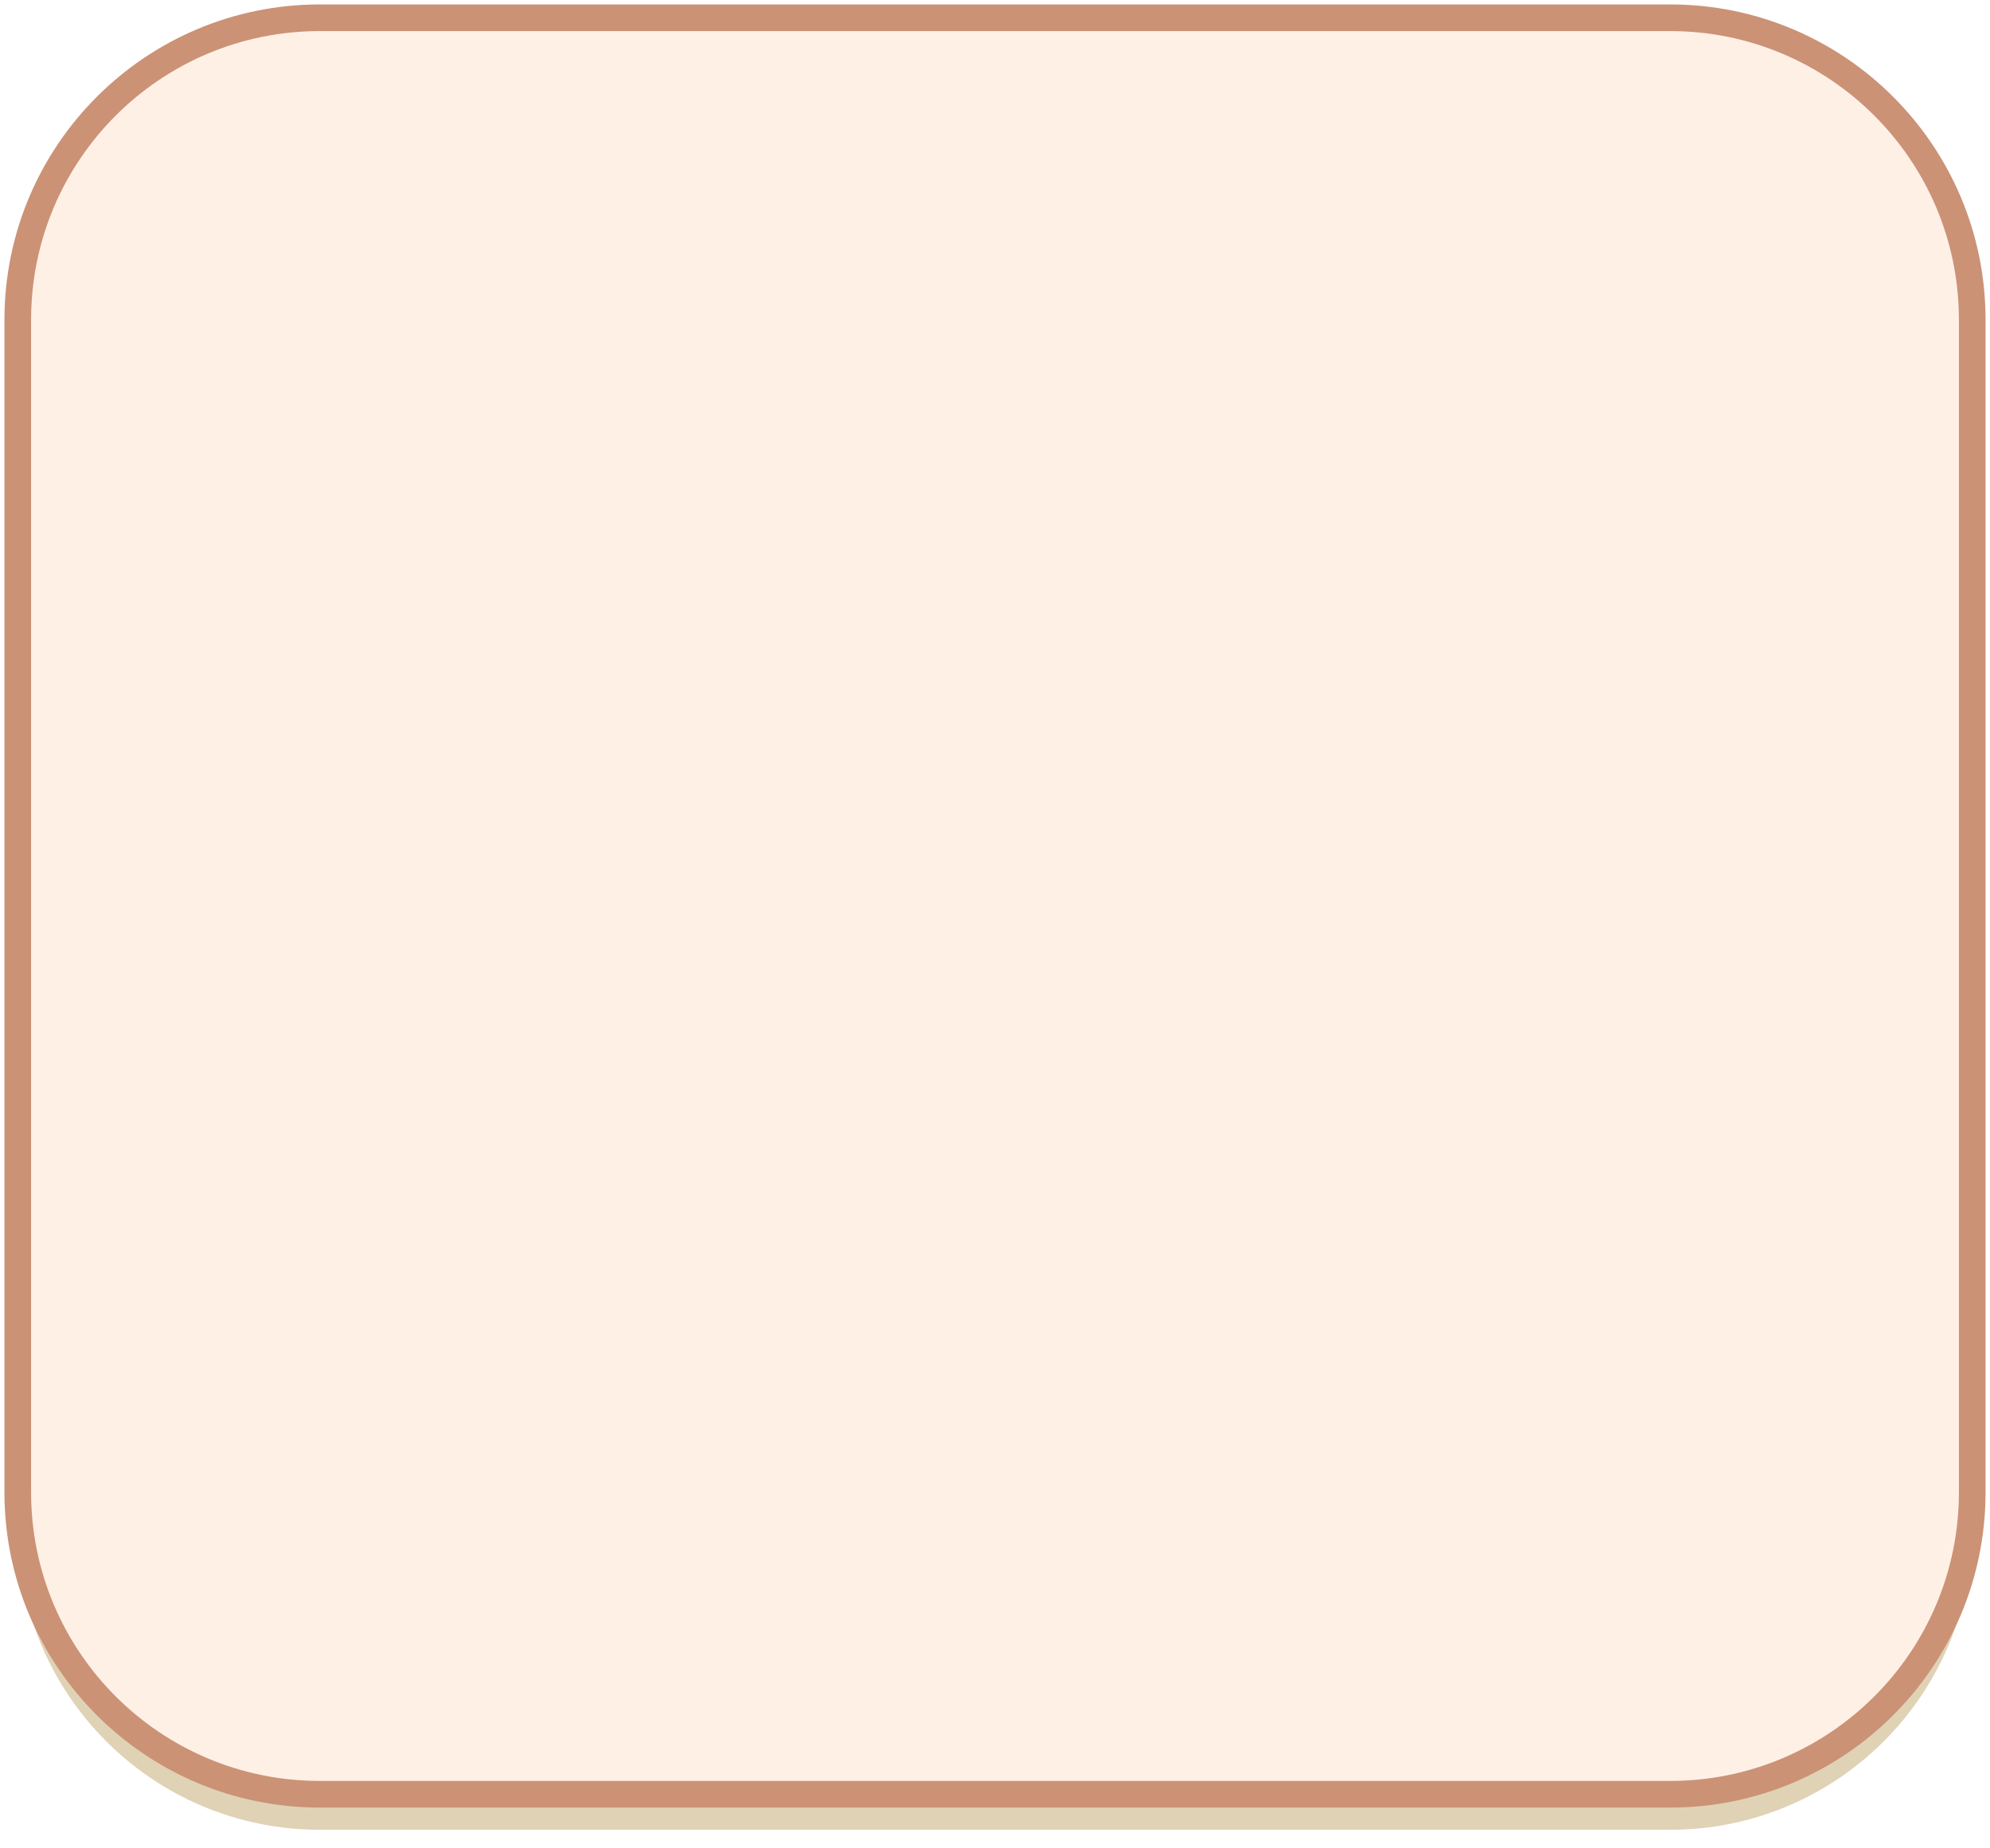
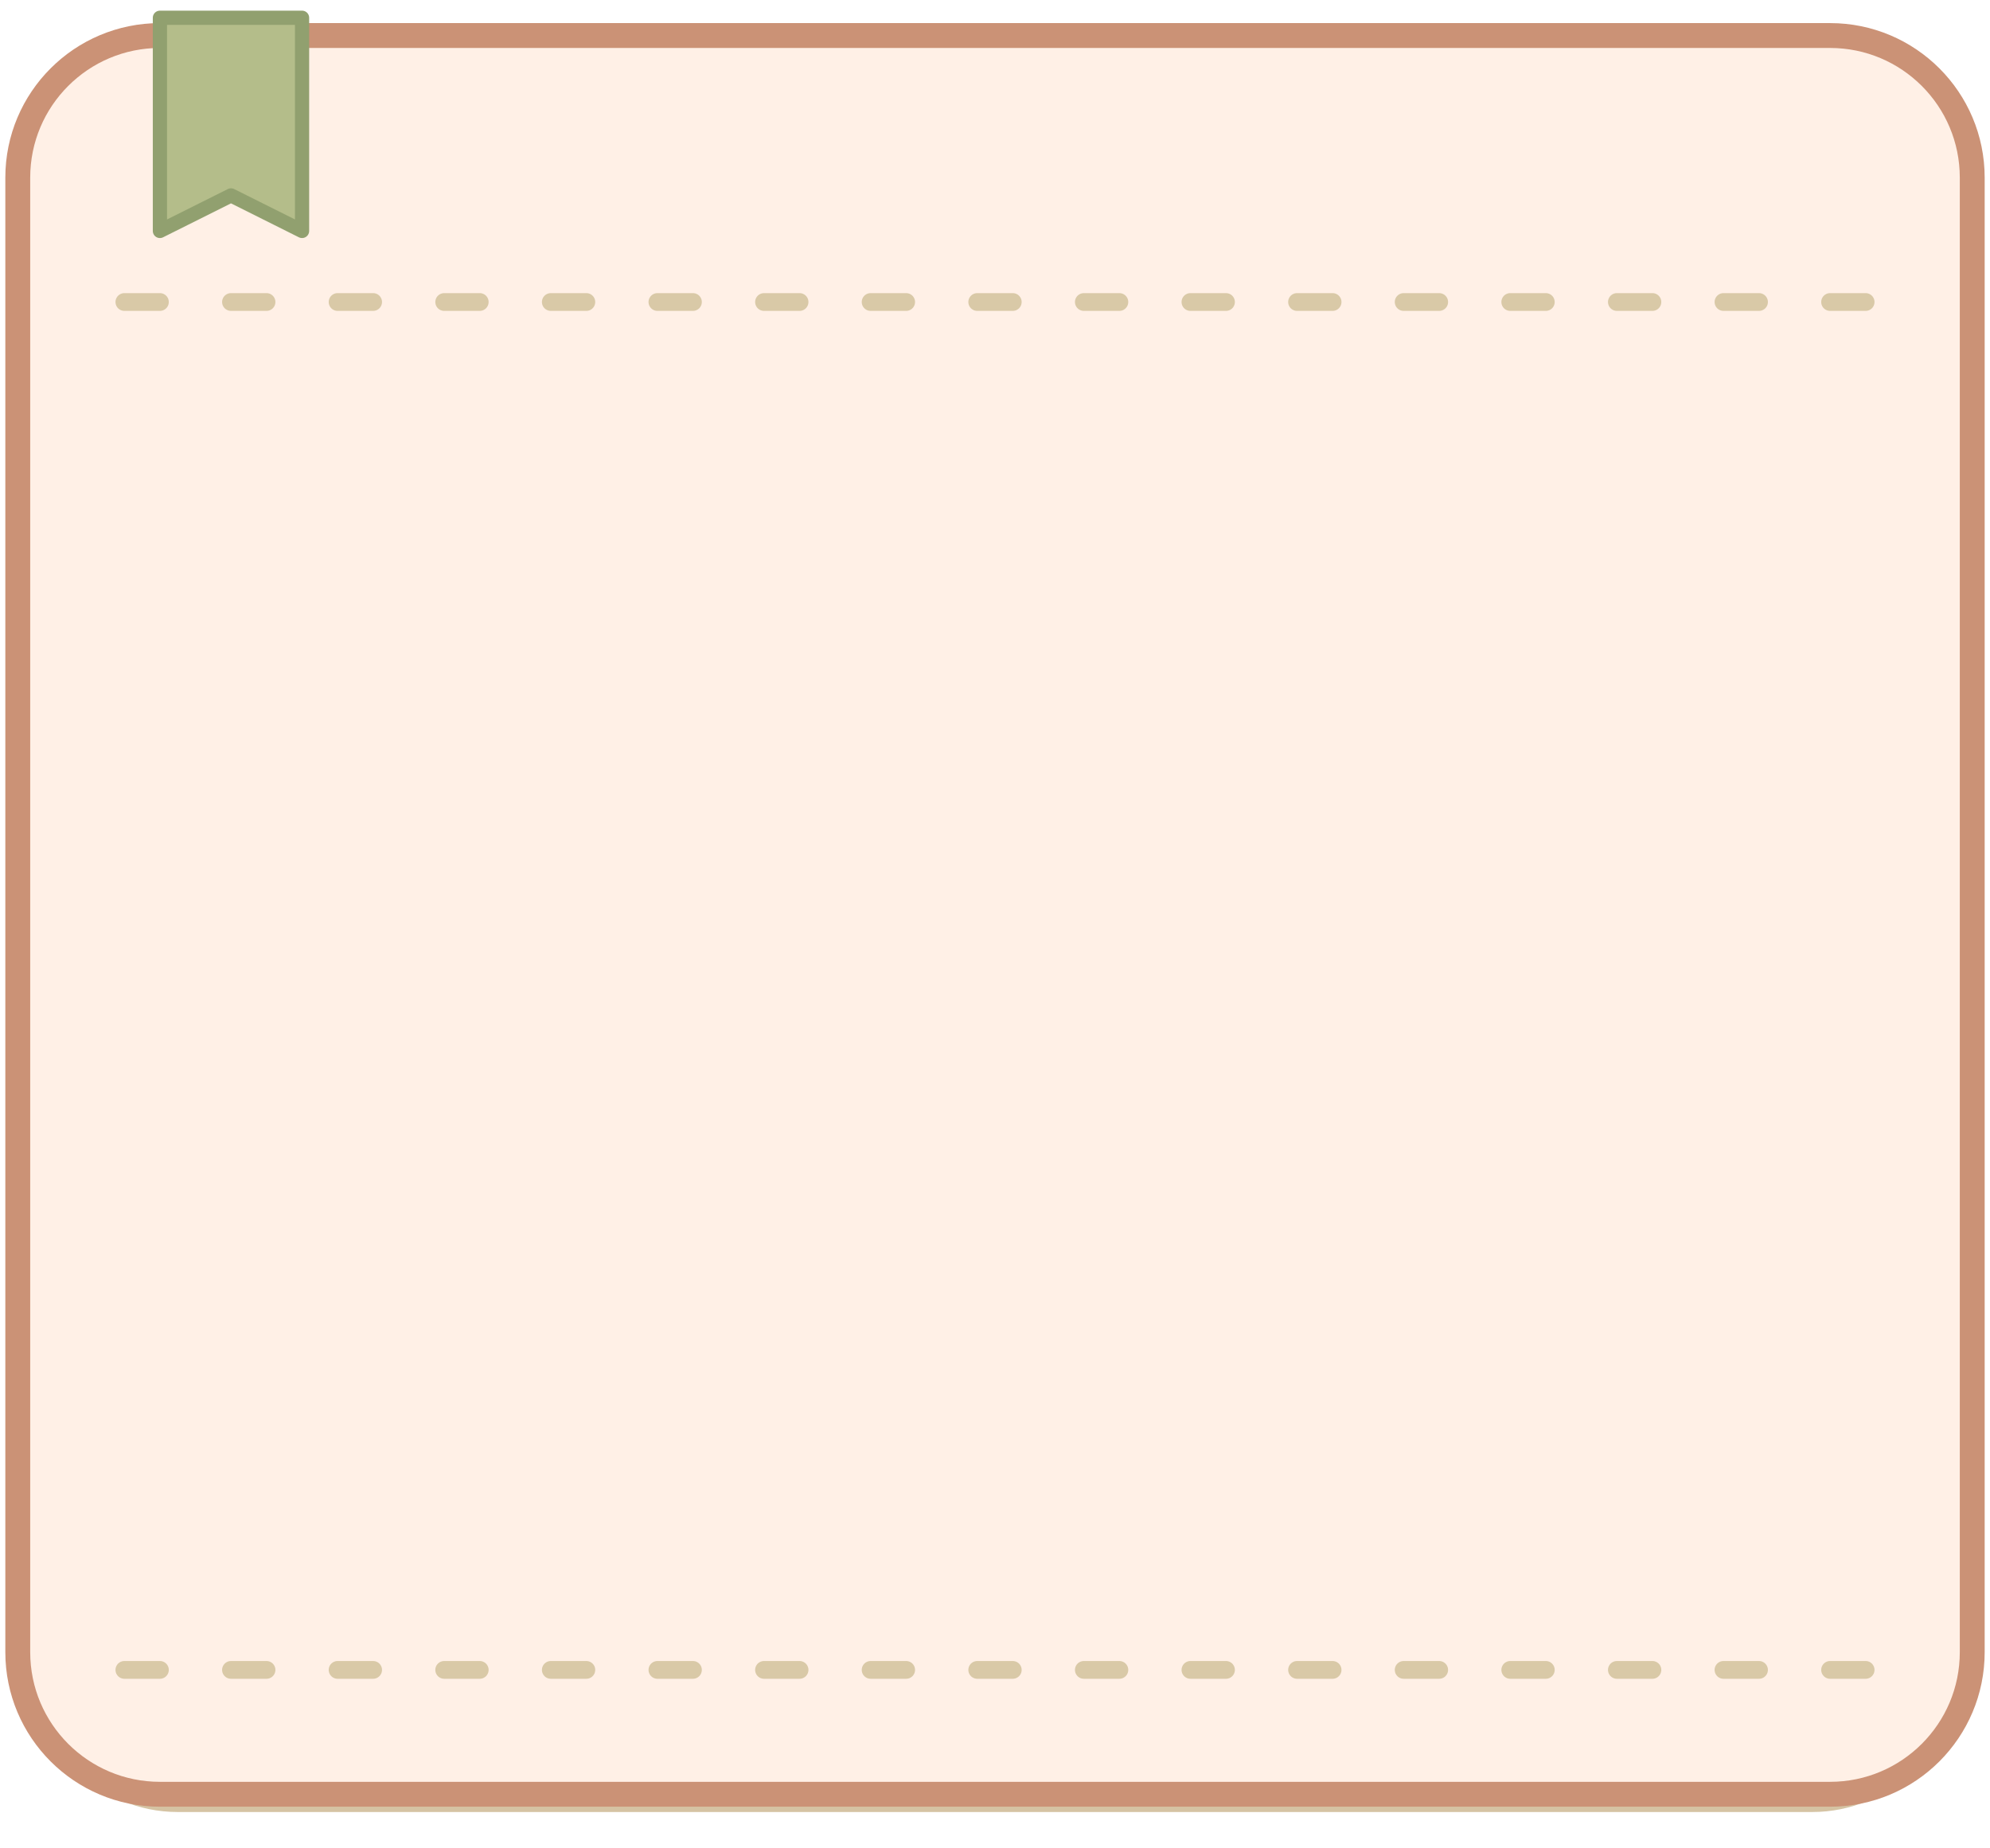
<svg xmlns="http://www.w3.org/2000/svg" width="112" height="104" viewBox="0 0 112 104" fill="none" stroke-linecap="round" stroke-linejoin="round">
-   <rect x="1" y="3" width="110" height="100" rx="17" fill="#e0d2b5" stroke="none" stroke-width="1.5" />
-   <rect x="1" y="1" width="110" height="100" rx="17" fill="#fff0e6" stroke="#cb9276" stroke-width="1.5" />
+   <rect x="2" y="4" width="108" height="98" rx="8" fill="#d5c3a3" stroke="none" stroke-width="1.5" />
+   <rect x="1" y="2" width="110" height="99" rx="8" fill="#fff0e6" stroke="#cb9276" stroke-width="1.4" />
+   <path d="M7 17H105M7 94H105" stroke="#d9c9a7" stroke-width="1" stroke-dasharray="2 4" />
+   <path d="M9 1h8v12l-4-2-4 2Z" fill="#b4bd8a" stroke="#91a06f" stroke-width=".8" />
</svg>
